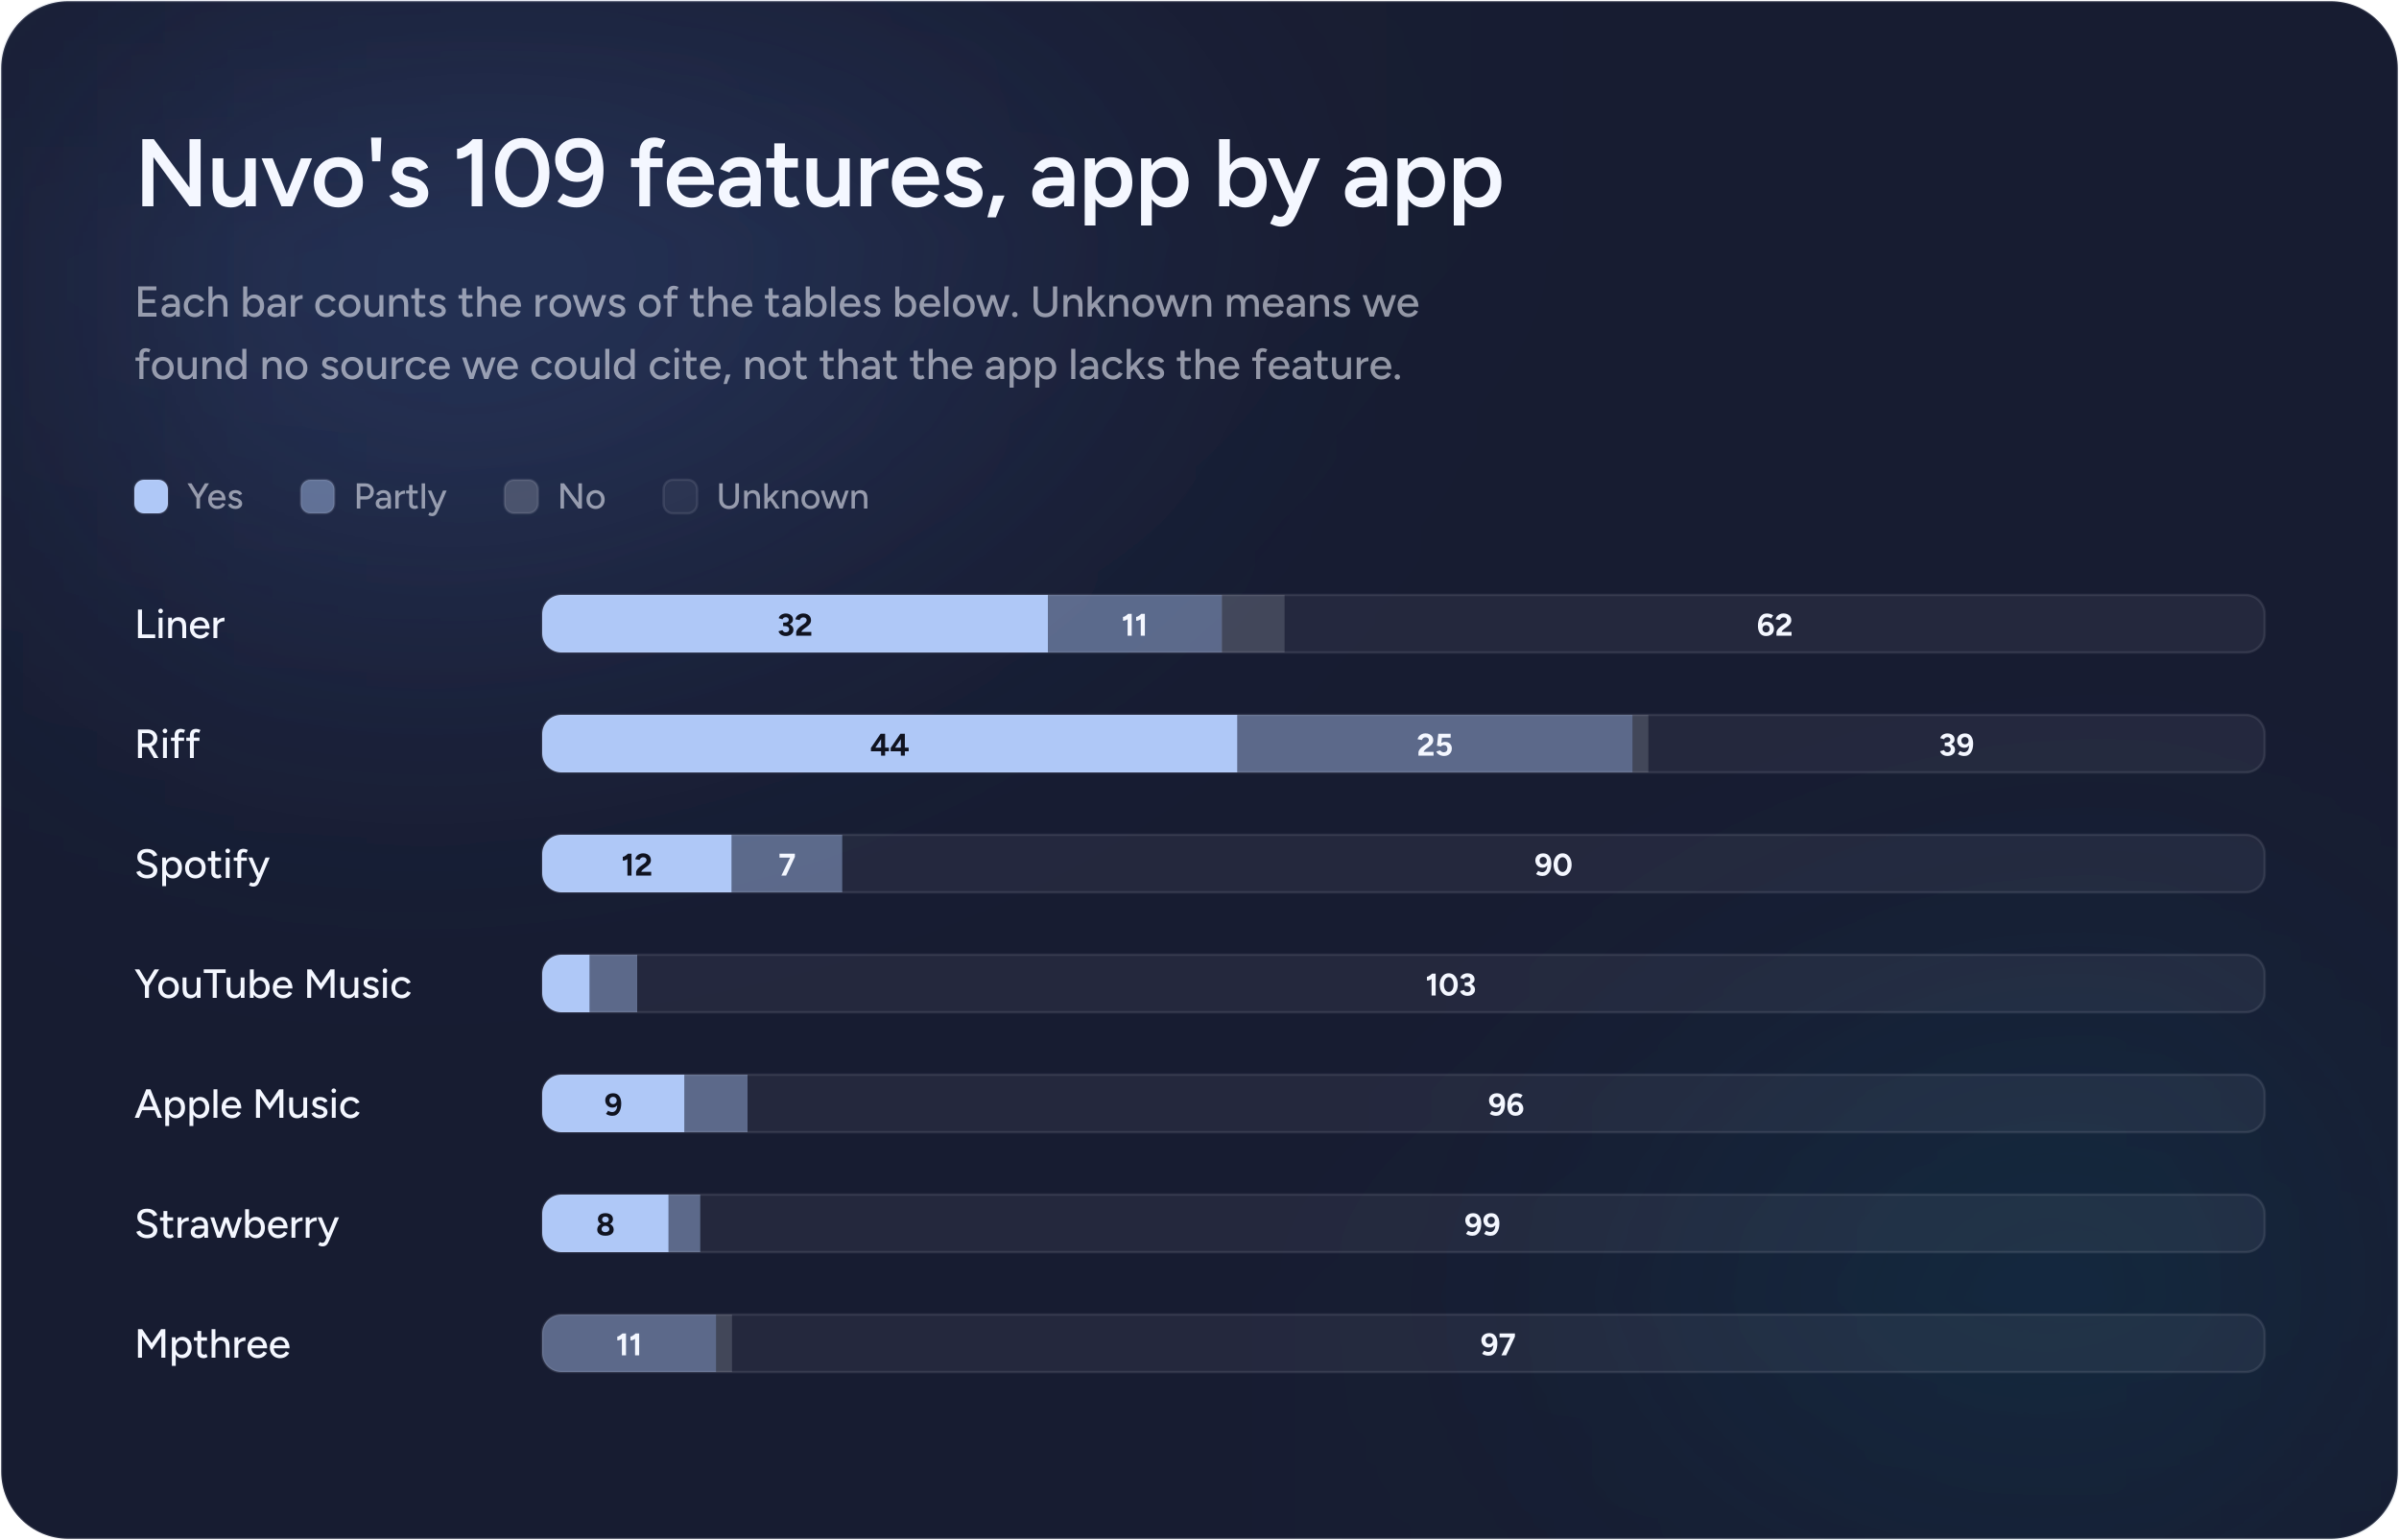
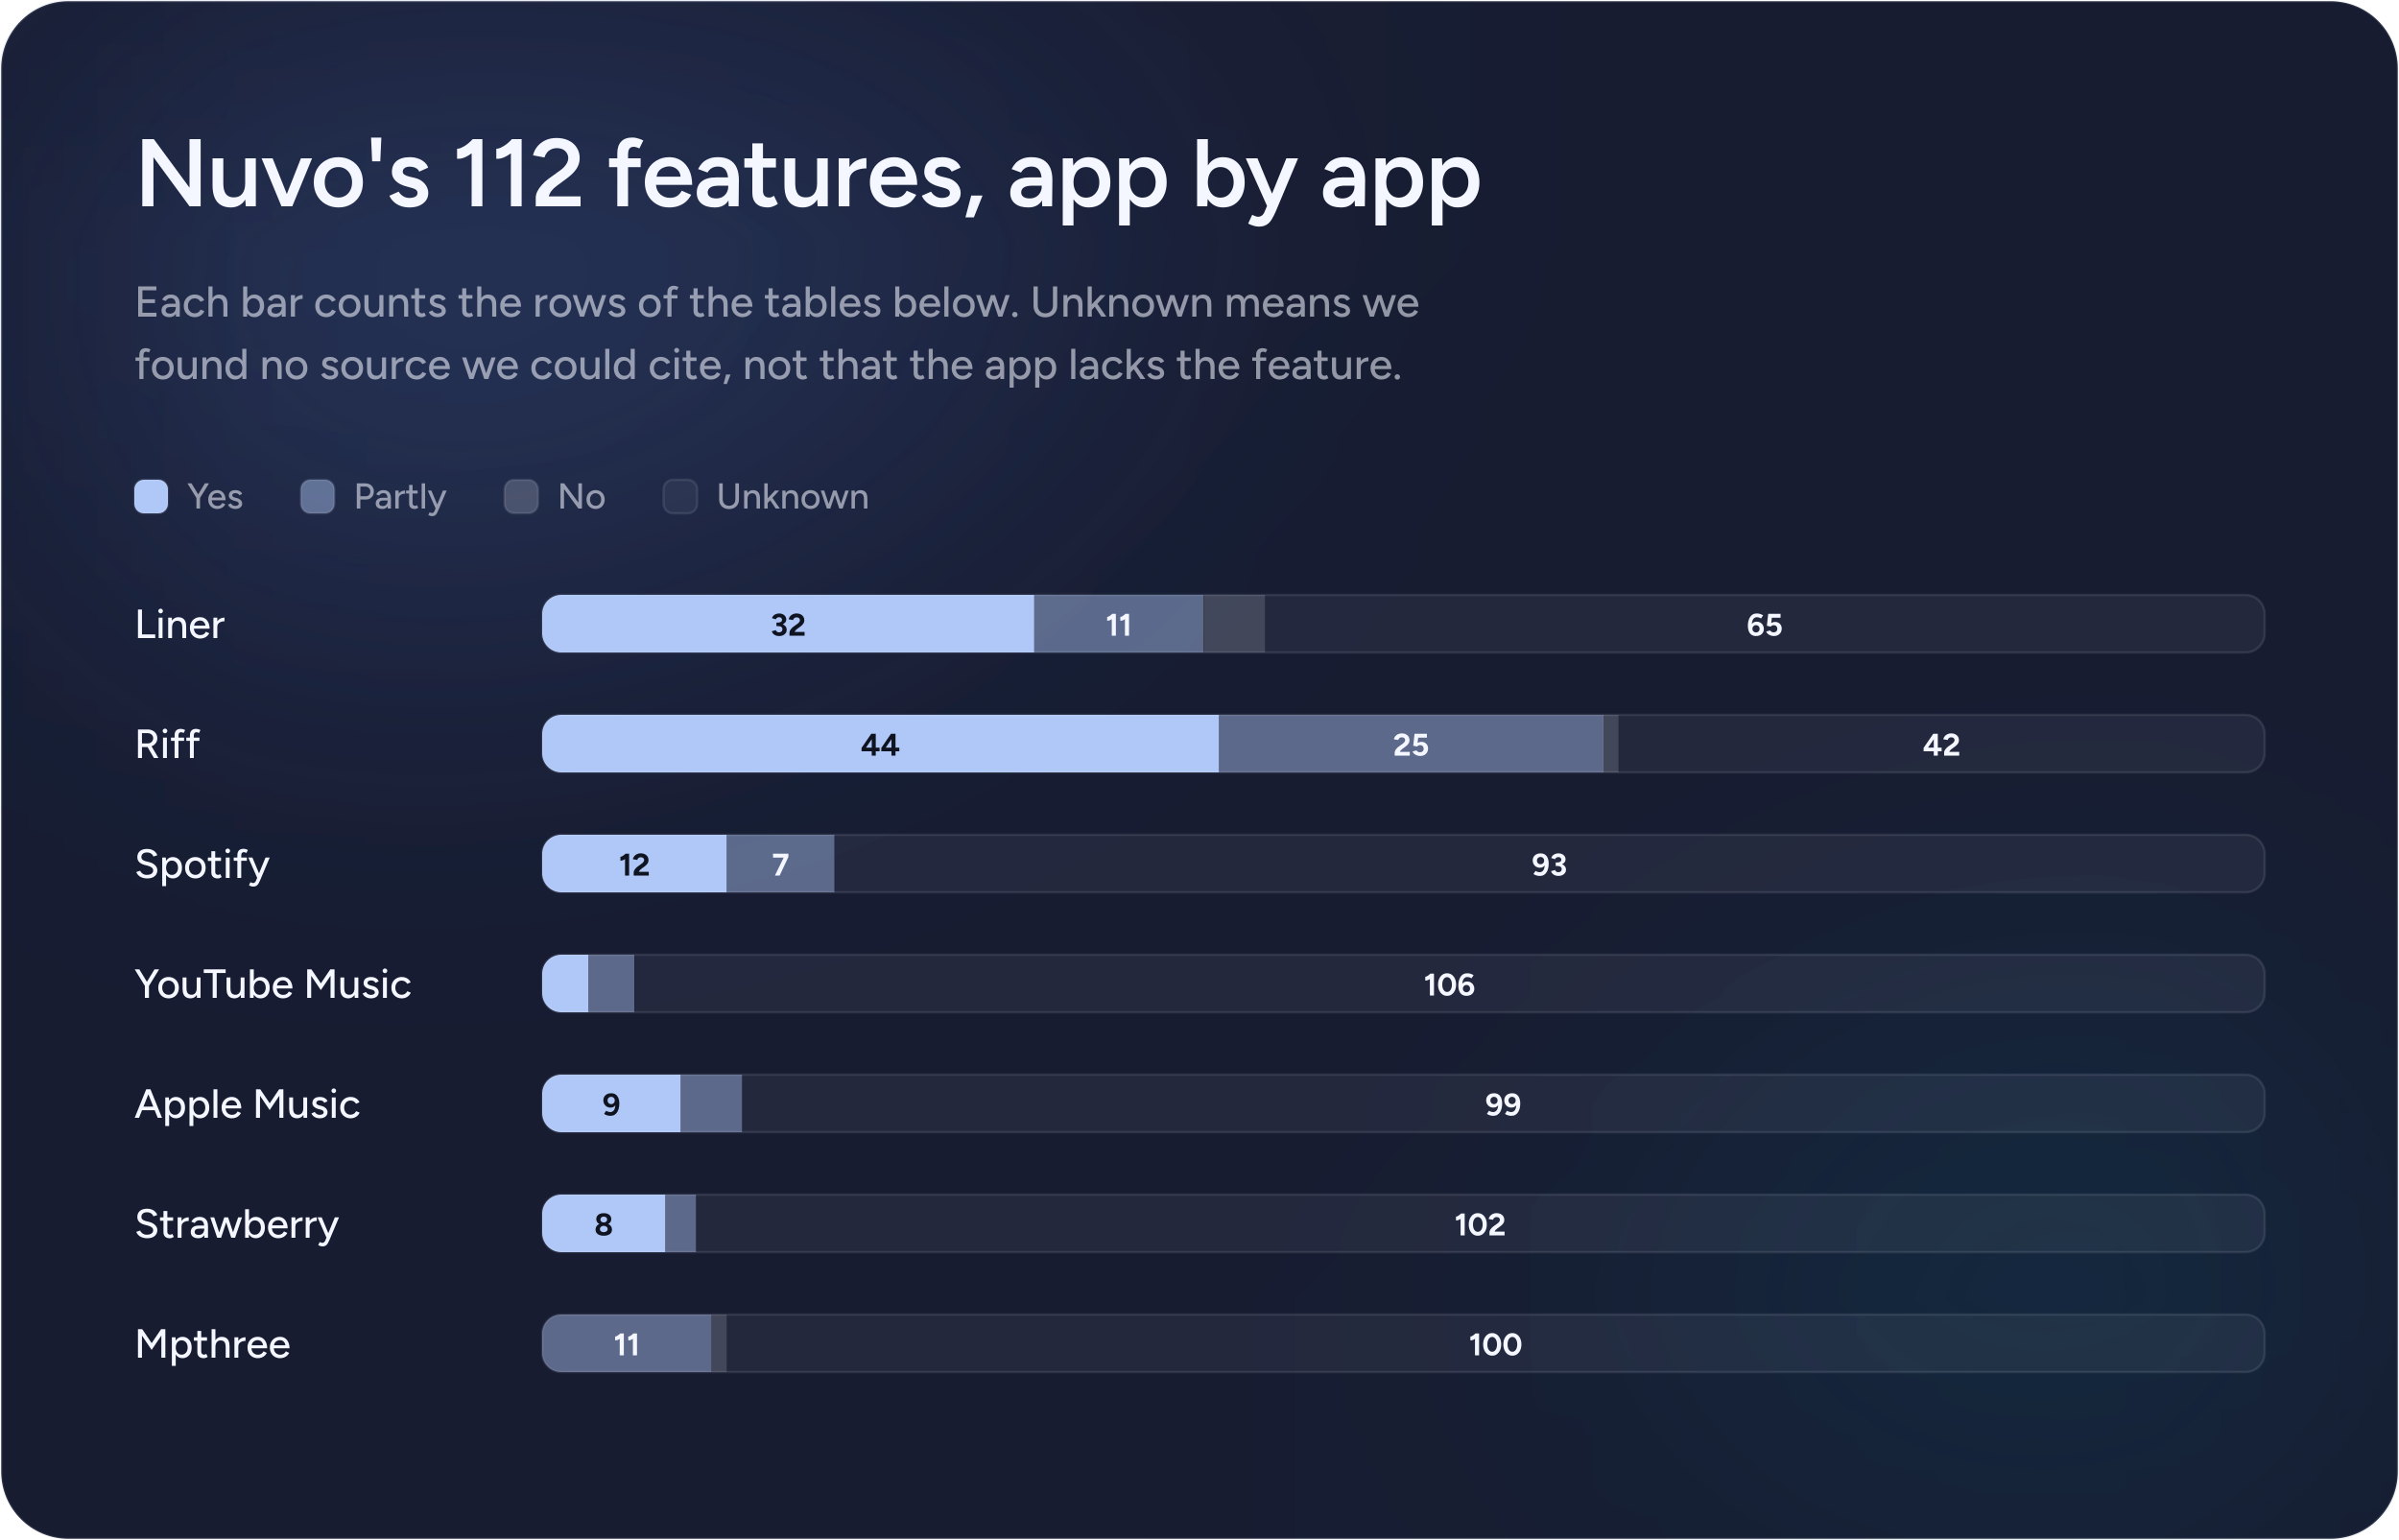
- <svg xmlns="http://www.w3.org/2000/svg" width="1000" height="642" viewBox="0 0 1000 642" role="img" aria-label="How many of Nuvo's 109 features each app has">
+ <svg xmlns="http://www.w3.org/2000/svg" width="1000" height="642" viewBox="0 0 1000 642" role="img" aria-label="How many of Nuvo's 112 features each app has">
  <defs>
    <path id="g500-2c" d="M37 115 95 -103H198L114 115Z" />
    <path id="g500-2e" d="M109 14Q84 14 66 -4Q47 -22 47 -48Q47 -74 66 -92Q84 -110 109 -110Q135 -110 154 -92Q172 -74 172 -48Q172 -22 154 -4Q135 14 109 14Z" />
    <path id="g500-41" d="M9 0 291 -700H396L678 0H573L498 -187H189L114 0ZM223 -275H464L344 -576Z" />
    <path id="g500-45" d="M89 0V-700H510V-610H187V-402H478V-314H187V-90H512V0Z" />
    <path id="g500-4c" d="M89 0V-700H187V-90H512V0Z" />
    <path id="g500-4d" d="M89 0V-700H193L425 -357L656 -700H760V0H662V-542L424 -191L187 -541V0Z" />
    <path id="g500-4e" d="M89 0V-700H190L586 -164V-700H685V0H586L187 -541V0Z" />
    <path id="g500-50" d="M89 0V-700H325Q395 -700 448 -672Q502 -643 532 -592Q563 -542 563 -475Q563 -410 535 -359Q507 -308 458 -279Q408 -250 344 -250H187V0ZM187 -341H343Q396 -341 430 -378Q464 -416 464 -475Q464 -536 424 -573Q385 -610 324 -610H187Z" />
    <path id="g500-52" d="M89 0V-700H325Q395 -700 448 -672Q502 -645 532 -596Q563 -548 563 -484Q563 -415 524 -363Q485 -311 422 -287L591 0H480L324 -268Q318 -268 311 -268Q304 -268 297 -268H187V0ZM187 -358H334Q370 -358 398 -374Q427 -391 444 -420Q462 -448 462 -484Q462 -540 423 -575Q384 -610 322 -610H187Z" />
    <path id="g500-53" d="M315 12Q259 12 214 -1Q168 -14 134 -36Q101 -59 79 -87Q57 -115 48 -146L143 -177Q158 -136 200 -106Q242 -76 303 -75Q377 -75 420 -104Q462 -134 462 -183Q462 -228 425 -256Q388 -285 327 -300L246 -321Q198 -334 158 -358Q119 -382 96 -419Q73 -456 73 -508Q73 -604 136 -658Q198 -712 316 -712Q384 -712 434 -690Q484 -669 516 -634Q549 -599 563 -557L468 -525Q451 -570 410 -598Q369 -625 309 -625Q246 -625 210 -595Q173 -565 173 -513Q173 -469 202 -446Q230 -422 278 -410L359 -390Q457 -366 510 -310Q564 -255 564 -189Q564 -132 536 -86Q507 -41 452 -14Q396 12 315 12Z" />
    <path id="g500-54" d="M231 0V-610H12V-700H549V-610H330V0Z" />
    <path id="g500-55" d="M351 15Q270 15 208 -18Q147 -52 113 -112Q79 -173 79 -252V-700H177V-252Q177 -200 200 -160Q222 -120 262 -98Q301 -76 353 -76Q405 -76 445 -98Q485 -120 507 -160Q529 -200 529 -252V-700H628V-252Q628 -173 594 -112Q559 -52 496 -18Q434 15 351 15Z" />
    <path id="g500-59" d="M259 0V-293L9 -700H122L308 -394L494 -700H608L358 -294V0Z" />
    <path id="g500-61" d="M226 12Q137 12 88 -28Q38 -69 38 -141Q38 -218 90 -258Q141 -299 233 -299H367Q361 -363 334 -396Q306 -428 251 -428Q212 -428 184 -412Q155 -396 136 -362L52 -394Q70 -428 97 -454Q124 -481 162 -496Q200 -512 251 -512Q322 -512 369 -484Q416 -456 440 -403Q463 -350 462 -272L461 0H373L370 -64Q348 -28 312 -8Q276 12 226 12ZM234 -69Q275 -69 305 -86Q335 -104 352 -136Q369 -167 369 -208V-224H259Q190 -224 162 -202Q134 -181 134 -143Q134 -108 160 -88Q187 -69 234 -69Z" />
    <path id="g500-62" d="M325 12Q271 12 229 -12Q187 -37 160 -81L156 0H66V-700H161V-420Q188 -464 230 -488Q271 -512 325 -512Q392 -512 443 -479Q494 -446 522 -388Q551 -329 551 -250Q551 -172 522 -113Q494 -54 443 -21Q392 12 325 12ZM302 -74Q347 -74 381 -96Q415 -119 434 -158Q454 -198 454 -250Q454 -302 435 -342Q416 -381 382 -404Q348 -426 303 -426Q262 -426 230 -404Q197 -381 179 -341Q161 -301 161 -250Q161 -198 179 -158Q197 -119 229 -96Q261 -74 302 -74Z" />
    <path id="g500-63" d="M294 12Q219 12 161 -22Q103 -55 70 -114Q38 -173 38 -250Q38 -327 70 -386Q103 -445 160 -478Q218 -512 292 -512Q365 -512 424 -478Q482 -444 511 -381L425 -345Q406 -382 370 -403Q335 -424 289 -424Q244 -424 209 -402Q174 -380 154 -340Q134 -301 134 -250Q134 -199 154 -160Q174 -121 210 -98Q246 -76 291 -76Q337 -76 373 -100Q409 -123 427 -163L514 -128Q485 -62 426 -25Q368 12 294 12Z" />
    <path id="g500-64" d="M264 12Q196 12 146 -21Q95 -54 66 -113Q38 -172 38 -250Q38 -329 66 -388Q95 -446 146 -479Q196 -512 264 -512Q317 -512 359 -488Q401 -464 428 -420V-700H522V0H432L429 -81Q402 -37 360 -12Q318 12 264 12ZM286 -74Q327 -74 358 -96Q390 -118 408 -156Q427 -195 428 -245V-255Q427 -305 408 -344Q390 -382 358 -404Q327 -426 285 -426Q241 -426 207 -404Q173 -381 154 -342Q135 -302 135 -250Q135 -198 154 -158Q174 -119 208 -96Q242 -74 286 -74Z" />
    <path id="g500-65" d="M287 12Q214 12 158 -22Q102 -55 70 -114Q38 -173 38 -250Q38 -327 70 -386Q102 -445 158 -478Q215 -512 288 -512Q357 -512 409 -478Q461 -443 490 -380Q520 -316 520 -230H135Q140 -156 184 -114Q229 -73 294 -73Q344 -73 378 -96Q411 -120 430 -156L512 -118Q492 -79 460 -50Q428 -20 384 -4Q341 12 287 12ZM141 -305H418Q415 -345 396 -372Q378 -400 350 -415Q321 -430 286 -430Q252 -430 220 -416Q188 -401 166 -373Q145 -345 141 -305Z" />
    <path id="g500-66" d="M116 0V-421H27V-500H116V-555Q116 -634 154 -674Q192 -715 269 -715Q292 -715 319 -708Q346 -700 374 -687L339 -614Q318 -624 302 -628Q287 -633 276 -633Q243 -633 227 -612Q211 -590 211 -545V-500H349V-421H211V0Z" />
    <path id="g500-68" d="M67 0V-700H161V-429Q186 -469 225 -490Q264 -512 315 -512Q374 -512 417 -488Q460 -464 484 -414Q508 -363 507 -281V0H413V-256Q413 -324 397 -360Q381 -395 354 -409Q326 -423 291 -424Q229 -424 195 -381Q161 -338 161 -260V0Z" />
    <path id="g500-69" d="M72 0V-500H167V0ZM120 -606Q97 -606 80 -624Q63 -641 63 -664Q63 -688 80 -704Q97 -721 120 -721Q144 -721 160 -704Q177 -688 177 -664Q177 -641 160 -624Q144 -606 120 -606Z" />
    <path id="g500-6b" d="M66 0V-700H161V-285L362 -500H478L292 -297L497 0H383L230 -229L161 -155V0Z" />
    <path id="g500-6c" d="M66 0V-700H161V0Z" />
    <path id="g500-6d" d="M66 0V-500H155L159 -431Q183 -471 219 -492Q255 -512 302 -512Q362 -512 404 -484Q446 -457 465 -401Q487 -455 527 -484Q567 -512 622 -512Q707 -512 755 -456Q803 -401 802 -286V0H708V-256Q708 -324 694 -360Q679 -395 655 -409Q631 -423 599 -424Q543 -424 512 -381Q482 -338 482 -260V0H387V-256Q387 -324 373 -360Q359 -395 334 -409Q310 -423 278 -424Q222 -424 192 -381Q161 -338 161 -260V0Z" />
    <path id="g500-6e" d="M66 0V-500H155L159 -427Q184 -468 224 -490Q263 -512 314 -512Q373 -512 416 -488Q460 -464 484 -414Q507 -363 507 -281V0H412V-256Q412 -324 396 -360Q381 -395 354 -409Q326 -423 290 -424Q229 -424 195 -381Q161 -338 161 -260V0Z" />
    <path id="g500-6f" d="M292 12Q217 12 160 -22Q103 -55 70 -114Q38 -173 38 -250Q38 -327 70 -386Q102 -445 159 -478Q216 -512 290 -512Q364 -512 421 -478Q478 -445 510 -386Q542 -327 542 -250Q542 -173 510 -114Q478 -55 422 -22Q365 12 292 12ZM292 -75Q337 -75 372 -98Q407 -120 426 -159Q446 -198 446 -250Q446 -302 426 -341Q407 -380 371 -402Q335 -425 290 -425Q244 -425 209 -402Q174 -380 154 -341Q134 -302 134 -250Q134 -198 154 -159Q174 -120 210 -98Q246 -75 292 -75Z" />
    <path id="g500-70" d="M71 200V-500H160L165 -419Q192 -463 234 -488Q276 -512 330 -512Q397 -512 448 -479Q499 -446 528 -388Q556 -329 556 -250Q556 -172 528 -113Q499 -54 448 -21Q397 12 330 12Q276 12 234 -12Q193 -37 166 -80V200ZM307 -74Q352 -74 386 -96Q420 -119 440 -158Q459 -198 459 -250Q459 -302 440 -342Q421 -381 387 -404Q353 -426 308 -426Q267 -426 234 -404Q202 -381 184 -341Q166 -301 166 -250Q166 -198 184 -158Q202 -119 234 -96Q266 -74 307 -74Z" />
    <path id="g500-72" d="M66 0V-500H161V-410Q191 -457 238 -480Q286 -502 338 -502V-412Q293 -412 252 -398Q212 -385 186 -354Q161 -324 161 -272V0Z" />
    <path id="g500-73" d="M245 12Q192 12 150 -4Q109 -20 80 -47Q52 -74 38 -108L120 -144Q136 -113 168 -93Q200 -73 239 -73Q282 -73 310 -89Q338 -105 338 -134Q338 -162 317 -178Q296 -194 256 -204L209 -216Q139 -235 100 -273Q62 -311 62 -359Q62 -432 109 -472Q156 -512 248 -512Q293 -512 330 -499Q368 -486 394 -462Q421 -438 432 -405L352 -369Q340 -399 311 -414Q282 -428 243 -428Q203 -428 180 -410Q157 -393 157 -362Q157 -345 176 -330Q196 -314 234 -304L288 -291Q337 -279 369 -254Q401 -230 417 -200Q433 -169 433 -136Q433 -91 408 -58Q384 -24 342 -6Q299 12 245 12Z" />
    <path id="g500-74" d="M259 12Q184 12 143 -26Q102 -65 102 -137V-418H17V-500H102V-656H197V-500H339V-418H197V-151Q197 -114 216 -94Q234 -75 269 -75Q279 -75 291 -79Q303 -83 320 -95L356 -21Q330 -4 306 4Q283 12 259 12Z" />
    <path id="g500-75" d="M246 12Q188 12 145 -12Q102 -36 78 -87Q54 -138 54 -219V-500H149V-244Q149 -177 164 -141Q180 -105 208 -91Q236 -77 271 -76Q332 -76 366 -119Q400 -162 400 -240V-500H494V0H406L402 -73Q377 -32 338 -10Q298 12 246 12Z" />
    <path id="g500-77" d="M180 0 10 -500H106L229 -130L353 -500H447L569 -134L693 -500H788L618 0H524L400 -376L275 0Z" />
    <path id="g500-79" d="M127 212Q105 212 78 204Q52 196 24 183L59 105Q81 115 98 120Q114 125 124 125Q149 125 166 111Q184 97 195 72L226 -3L8 -500H109L271 -112L431 -500H533L296 62Q277 108 256 142Q235 176 204 194Q174 212 127 212Z" />
    <path id="g600-27" d="M71 -469 60 -716H167L156 -469Z" />
    <path id="g600-2c" d="M33 115 93 -112H211L121 115Z" />
-     <path id="g600-30" d="M322 12Q240 12 176 -34Q112 -81 76 -162Q39 -244 39 -350Q39 -456 76 -538Q112 -619 176 -666Q239 -712 322 -712Q405 -712 469 -666Q533 -619 570 -538Q606 -456 606 -350Q606 -244 570 -162Q533 -81 470 -34Q406 12 322 12ZM323 -93Q372 -93 410 -126Q449 -159 470 -217Q492 -275 492 -350Q492 -425 470 -484Q449 -542 410 -575Q372 -608 322 -608Q272 -608 234 -575Q196 -542 174 -484Q153 -426 153 -350Q153 -275 174 -217Q196 -159 234 -126Q273 -93 323 -93Z" />
    <path id="g600-31" d="M204 0V-552Q168 -525 130 -509Q91 -493 52 -495V-600Q75 -599 104 -614Q134 -628 164 -652Q193 -676 215 -700H316V0Z" />
-     <path id="g600-39" d="M276 -712Q348 -712 397 -686Q446 -659 476 -613Q507 -567 520 -507Q534 -447 534 -378Q534 -294 516 -222Q499 -151 464 -98Q430 -46 378 -17Q325 12 254 12Q200 12 148 -4Q96 -20 54 -50L114 -134Q145 -112 182 -101Q218 -90 249 -90Q336 -90 384 -165Q432 -240 428 -398L452 -380Q428 -323 378 -288Q328 -254 259 -254Q192 -254 140 -284Q89 -315 60 -368Q30 -420 30 -486Q30 -552 60 -603Q91 -654 146 -683Q202 -712 276 -712ZM275 -612Q238 -612 208 -596Q179 -579 162 -550Q146 -520 146 -482Q146 -444 162 -414Q179 -384 208 -367Q238 -350 275 -350Q314 -350 344 -367Q373 -384 390 -414Q406 -444 406 -482Q406 -520 390 -550Q373 -579 344 -596Q314 -612 275 -612Z" />
+     <path id="g600-32" d="M54 0V-89Q54 -120 70 -154Q86 -187 116 -221Q145 -255 185 -285L307 -373Q330 -389 350 -410Q369 -431 381 -454Q393 -478 393 -501Q393 -530 378 -554Q364 -578 338 -592Q311 -606 273 -606Q239 -606 212 -592Q186 -579 169 -557Q152 -535 145 -509L26 -531Q36 -579 68 -620Q101 -662 152 -687Q204 -712 270 -712Q344 -712 398 -685Q453 -658 482 -610Q512 -563 512 -502Q512 -440 478 -390Q445 -341 385 -296L273 -213Q240 -189 219 -162Q198 -134 190 -103H521V0Z" />
    <path id="g600-4e" d="M83 0V-700H203L575 -194V-700H691V0H575L199 -512V0Z" />
    <path id="g600-61" d="M223 12Q133 12 84 -28Q34 -68 34 -141Q34 -219 86 -260Q139 -301 233 -301H360Q354 -356 329 -385Q304 -414 255 -414Q219 -414 192 -399Q165 -384 146 -352L48 -388Q64 -421 90 -450Q117 -478 158 -495Q198 -512 255 -512Q328 -512 377 -484Q426 -455 450 -402Q473 -349 473 -274L470 0H367L364 -61Q344 -26 308 -7Q273 12 223 12ZM237 -82Q274 -82 302 -98Q331 -115 346 -143Q362 -171 362 -205V-215H269Q202 -215 175 -196Q148 -178 148 -144Q148 -115 172 -98Q195 -82 237 -82Z" />
    <path id="g600-62" d="M332 12Q279 12 239 -11Q199 -34 172 -76L168 0H62V-700H174V-426Q200 -467 240 -490Q280 -512 332 -512Q400 -512 450 -480Q501 -447 530 -388Q558 -330 558 -250Q558 -171 530 -112Q501 -53 450 -20Q400 12 332 12ZM304 -90Q344 -90 375 -110Q406 -131 424 -167Q443 -203 443 -250Q443 -297 426 -333Q408 -369 377 -389Q346 -409 305 -409Q267 -409 237 -389Q207 -369 190 -333Q174 -297 174 -250Q174 -203 190 -167Q207 -131 236 -110Q266 -90 304 -90Z" />
    <path id="g600-65" d="M285 12Q212 12 156 -22Q99 -55 66 -114Q34 -173 34 -250Q34 -327 67 -386Q100 -445 158 -478Q215 -512 289 -512Q356 -512 410 -478Q464 -443 496 -378Q527 -313 527 -223H150Q155 -160 196 -124Q238 -88 295 -88Q341 -88 371 -108Q401 -129 418 -162L517 -120Q496 -80 464 -50Q431 -20 386 -4Q342 12 285 12ZM157 -309H406Q403 -345 385 -368Q367 -392 341 -404Q315 -416 286 -416Q258 -416 230 -404Q201 -393 181 -369Q161 -345 157 -309Z" />
    <path id="g600-66" d="M112 0V-408H26V-500H112V-553Q112 -632 152 -674Q191 -717 271 -717Q297 -717 326 -708Q356 -700 383 -686L342 -603Q323 -612 308 -616Q294 -620 283 -620Q253 -620 238 -600Q224 -581 224 -537V-500H355V-408H224V0Z" />
    <path id="g600-6f" d="M292 12Q217 12 158 -22Q100 -55 67 -114Q34 -173 34 -250Q34 -327 66 -386Q99 -445 157 -478Q215 -512 290 -512Q365 -512 423 -478Q481 -445 514 -386Q546 -327 546 -250Q546 -173 514 -114Q482 -55 424 -22Q366 12 292 12ZM292 -91Q333 -91 365 -112Q397 -132 415 -168Q433 -203 433 -250Q433 -297 414 -332Q396 -368 364 -388Q332 -409 290 -409Q248 -409 216 -389Q184 -369 166 -333Q148 -297 148 -250Q148 -203 166 -168Q185 -132 218 -112Q250 -91 292 -91Z" />
    <path id="g600-70" d="M67 200V-500H172L177 -424Q203 -466 244 -489Q284 -512 337 -512Q405 -512 456 -480Q506 -447 534 -388Q563 -330 563 -250Q563 -171 534 -112Q506 -53 456 -20Q405 12 337 12Q285 12 245 -11Q205 -34 179 -74V200ZM309 -90Q349 -90 380 -110Q411 -131 430 -167Q448 -203 448 -250Q448 -297 430 -333Q413 -369 382 -389Q351 -409 310 -409Q272 -409 242 -389Q212 -369 196 -333Q179 -297 179 -250Q179 -203 196 -167Q212 -131 242 -110Q271 -90 309 -90Z" />
    <path id="g600-72" d="M62 0V-500H174V-409Q204 -456 252 -479Q300 -502 351 -502V-395Q305 -395 264 -382Q224 -370 199 -342Q174 -314 174 -268V0Z" />
    <path id="g600-73" d="M244 12Q194 12 152 -3Q110 -18 80 -46Q50 -73 34 -110L131 -153Q146 -125 176 -106Q205 -87 241 -87Q280 -87 304 -100Q327 -114 327 -138Q327 -161 309 -174Q291 -186 258 -194L211 -207Q140 -225 100 -264Q60 -304 60 -355Q60 -430 108 -471Q157 -512 248 -512Q294 -512 332 -498Q371 -485 399 -460Q427 -436 438 -403L345 -361Q335 -386 307 -400Q279 -413 245 -413Q211 -413 192 -398Q173 -384 173 -358Q173 -343 190 -330Q207 -318 239 -310L298 -296Q347 -284 378 -258Q409 -233 424 -202Q439 -170 439 -138Q439 -93 414 -59Q388 -25 344 -6Q300 12 244 12Z" />
    <path id="g600-74" d="M261 12Q182 12 140 -28Q99 -67 99 -141V-404H16V-500H99V-656H210V-500H345V-404H210V-162Q210 -127 226 -109Q243 -91 275 -91Q285 -91 297 -95Q309 -99 324 -110L365 -25Q339 -7 313 2Q287 12 261 12Z" />
    <path id="g600-75" d="M241 12Q182 12 140 -12Q97 -36 74 -87Q51 -138 51 -218V-500H163V-244Q163 -185 177 -152Q191 -119 216 -106Q240 -93 272 -93Q329 -92 360 -130Q391 -168 391 -239V-500H502V0H397L392 -71Q368 -31 330 -10Q291 12 241 12Z" />
    <path id="g600-76" d="M215 0 8 -500H123L271 -128L418 -500H534L328 0Z" />
    <path id="g600-79" d="M141 212Q117 212 88 203Q58 194 31 180L73 89Q92 98 108 104Q124 109 134 109Q158 109 174 96Q191 84 201 60L228 -4L6 -500H128L280 -132L429 -500H551L319 53Q298 101 276 137Q255 173 223 192Q191 212 141 212Z" />
    <path id="g700-30" d="M324 12Q239 12 174 -34Q109 -81 72 -162Q35 -244 35 -350Q35 -456 72 -538Q109 -619 174 -666Q238 -712 323 -712Q408 -712 474 -666Q539 -619 576 -538Q613 -456 613 -350Q613 -244 576 -162Q539 -81 474 -34Q409 12 324 12ZM324 -112Q369 -112 404 -142Q440 -173 460 -226Q480 -280 480 -350Q480 -420 460 -474Q440 -528 404 -558Q369 -589 323 -589Q278 -589 243 -558Q208 -528 188 -474Q169 -420 169 -350Q169 -280 188 -226Q208 -173 244 -142Q279 -112 324 -112Z" />
    <path id="g700-31" d="M195 0V-528Q160 -504 123 -490Q86 -477 47 -479V-603Q72 -601 101 -616Q130 -630 158 -654Q187 -677 210 -700H326V0Z" />
    <path id="g700-32" d="M51 0V-101Q51 -130 69 -165Q87 -200 119 -235Q151 -270 194 -300L300 -376Q322 -391 342 -410Q361 -429 374 -452Q386 -474 386 -495Q386 -521 374 -542Q361 -563 337 -575Q313 -587 278 -587Q248 -587 224 -575Q201 -563 186 -543Q171 -523 165 -500L24 -524Q34 -574 67 -617Q100 -660 154 -686Q207 -713 275 -713Q353 -713 409 -685Q465 -657 496 -608Q526 -560 526 -496Q526 -431 490 -380Q455 -330 393 -286L298 -217Q269 -197 248 -173Q227 -149 216 -120H535V0Z" />
    <path id="g700-33" d="M281 12Q219 12 169 -6Q119 -25 86 -60Q52 -94 39 -141L165 -178Q172 -166 184 -148Q196 -131 217 -119Q238 -107 272 -107Q322 -107 352 -134Q381 -162 381 -206Q381 -236 366 -259Q351 -282 318 -294Q284 -307 230 -307H188V-419H230Q300 -419 334 -443Q368 -467 368 -509Q368 -533 356 -552Q344 -571 322 -582Q300 -593 271 -593Q252 -593 232 -586Q212 -580 196 -566Q179 -551 169 -524L45 -561Q59 -610 94 -644Q128 -677 176 -694Q224 -712 275 -712Q340 -712 392 -688Q444 -663 474 -620Q504 -577 504 -521Q504 -466 474 -428Q443 -389 392 -366Q450 -339 484 -294Q518 -250 518 -190Q518 -127 485 -82Q452 -36 398 -12Q344 12 281 12Z" />
    <path id="g700-34" d="M352 0V-138H26V-247L336 -700H481V-255H603V-138H481V0ZM167 -255H352V-526Z" />
    <path id="g700-35" d="M293 12Q245 12 194 -4Q144 -20 104 -52Q63 -84 44 -131L169 -168Q191 -136 222 -121Q252 -106 285 -106Q337 -106 370 -138Q402 -169 402 -222Q402 -271 370 -304Q339 -337 287 -337Q256 -337 230 -323Q204 -309 190 -290L67 -317L109 -700H505V-576H226L206 -408Q233 -423 266 -432Q299 -442 337 -441Q394 -441 441 -414Q488 -386 516 -338Q543 -291 543 -228Q543 -157 511 -103Q479 -49 423 -18Q367 12 293 12Z" />
    <path id="g700-36" d="M299 12Q228 12 178 -14Q129 -39 98 -84Q66 -129 52 -188Q37 -248 37 -317Q37 -397 54 -468Q71 -540 106 -595Q140 -650 194 -681Q248 -712 324 -712Q379 -712 432 -696Q484 -680 526 -650L458 -550Q427 -572 392 -582Q356 -592 326 -592Q249 -592 205 -524Q161 -456 163 -309L136 -328Q159 -383 207 -416Q255 -449 321 -449Q388 -449 440 -418Q491 -387 520 -334Q550 -280 550 -214Q550 -149 519 -98Q488 -46 432 -17Q375 12 299 12ZM299 -104Q332 -104 358 -119Q384 -134 399 -160Q414 -186 414 -220Q414 -254 399 -280Q384 -307 358 -322Q332 -338 299 -338Q266 -338 240 -322Q213 -307 198 -280Q183 -254 183 -220Q183 -186 198 -160Q213 -134 240 -119Q266 -104 299 -104Z" />
    <path id="g700-37" d="M93 0 374 -575H33V-700H526V-599L245 0Z" />
    <path id="g700-38" d="M305 12Q221 12 162 -12Q103 -37 72 -80Q42 -124 42 -182Q42 -245 74 -292Q105 -340 164 -366Q116 -389 90 -430Q65 -470 65 -522Q65 -578 94 -621Q122 -664 176 -688Q230 -712 305 -712Q381 -712 435 -688Q489 -664 518 -621Q547 -578 547 -522Q547 -470 521 -430Q495 -389 447 -366Q506 -340 538 -292Q570 -245 570 -182Q570 -124 539 -80Q508 -37 449 -12Q390 12 305 12ZM305 -102Q360 -102 395 -130Q430 -157 430 -200Q430 -247 395 -276Q360 -305 305 -305Q269 -305 242 -292Q214 -279 198 -255Q182 -231 182 -200Q182 -171 198 -149Q214 -127 242 -114Q269 -102 305 -102ZM305 -414Q353 -414 384 -440Q414 -466 414 -506Q414 -549 384 -576Q353 -602 305 -602Q258 -602 228 -576Q198 -549 198 -506Q198 -466 228 -440Q258 -414 305 -414Z" />
    <path id="g700-39" d="M281 -711Q352 -711 402 -686Q451 -660 482 -615Q514 -570 528 -510Q543 -451 543 -383Q543 -302 526 -230Q509 -159 474 -104Q440 -50 386 -18Q332 13 256 13Q201 13 148 -4Q96 -20 54 -49L121 -149Q153 -128 188 -118Q224 -107 253 -107Q331 -107 376 -176Q420 -244 416 -390L444 -372Q421 -317 373 -284Q325 -250 258 -250Q192 -250 140 -282Q88 -313 59 -366Q30 -419 30 -486Q30 -552 61 -602Q92 -653 148 -682Q205 -711 281 -711ZM281 -596Q248 -596 222 -581Q196 -566 181 -540Q166 -514 166 -480Q166 -446 181 -419Q196 -392 222 -377Q248 -362 281 -362Q314 -362 340 -377Q366 -392 382 -419Q397 -446 397 -480Q397 -514 382 -540Q366 -566 340 -581Q314 -596 281 -596Z" />
    <clipPath id="c1">
      <rect x="0.0" y="0.0" width="1000.0" height="642.0" rx="28.0" />
    </clipPath>
    <filter id="b2" filterUnits="userSpaceOnUse" x="-1000" y="-642" width="3000" height="1926">
      <feGaussianBlur stdDeviation="127" />
    </filter>
    <clipPath id="c3">
      <rect x="226.0" y="248.0" width="718.0" height="24.0" rx="8.0" />
    </clipPath>
    <clipPath id="c4">
      <rect x="226.0" y="298.0" width="718.0" height="24.0" rx="8.0" />
    </clipPath>
    <clipPath id="c5">
      <rect x="226.0" y="348.0" width="718.0" height="24.0" rx="8.0" />
    </clipPath>
    <clipPath id="c6">
      <rect x="226.0" y="398.0" width="718.0" height="24.0" rx="8.0" />
    </clipPath>
    <clipPath id="c7">
      <rect x="226.0" y="448.0" width="718.0" height="24.0" rx="8.0" />
    </clipPath>
    <clipPath id="c8">
      <rect x="226.0" y="498.0" width="718.0" height="24.0" rx="8.0" />
    </clipPath>
    <clipPath id="c9">
      <rect x="226.0" y="548.0" width="718.0" height="24.0" rx="8.0" />
    </clipPath>
  </defs>
  <rect x="0.5" y="0.5" width="999.0" height="641.0" rx="28.0" fill="#171c31" />
  <g clip-path="url(#c1)">
    <g filter="url(#b2)">
      <ellipse cx="160" cy="13" rx="300" ry="205" fill="#4a69b0" fill-opacity="0.42" />
      <ellipse cx="920" cy="629" rx="240" ry="167" fill="#00718d" fill-opacity="0.3" />
    </g>
  </g>
  <rect x="0.5" y="0.5" width="999.0" height="641.0" rx="28.0" fill="none" stroke="rgba(244, 247, 255, 0.1)" />
  <g transform="translate(56.0 86.0) scale(0.04)" fill="#f4f7ff">
    <use href="#g600-4e" x="0" />
    <use href="#g600-75" x="764" />
    <use href="#g600-76" x="1318" />
    <use href="#g600-6f" x="1836" />
    <use href="#g600-27" x="2407" />
    <use href="#g600-73" x="2624" />
    <use href="#g600-31" x="3311" />
-     <use href="#g600-30" x="3720" />
-     <use href="#g600-39" x="4355" />
-     <use href="#g600-66" x="5150" />
-     <use href="#g600-65" x="5515" />
-     <use href="#g600-61" x="6056" />
-     <use href="#g600-74" x="6570" />
-     <use href="#g600-75" x="6953" />
-     <use href="#g600-72" x="7507" />
-     <use href="#g600-65" x="7860" />
-     <use href="#g600-73" x="8401" />
-     <use href="#g600-2c" x="8857" />
-     <use href="#g600-61" x="9323" />
-     <use href="#g600-70" x="9837" />
-     <use href="#g600-70" x="10424" />
-     <use href="#g600-62" x="11242" />
-     <use href="#g600-79" x="11805" />
-     <use href="#g600-61" x="12582" />
-     <use href="#g600-70" x="13096" />
-     <use href="#g600-70" x="13683" />
+     <use href="#g600-31" x="3720" />
+     <use href="#g600-32" x="4129" />
+     <use href="#g600-66" x="4921" />
+     <use href="#g600-65" x="5286" />
+     <use href="#g600-61" x="5827" />
+     <use href="#g600-74" x="6341" />
+     <use href="#g600-75" x="6724" />
+     <use href="#g600-72" x="7278" />
+     <use href="#g600-65" x="7631" />
+     <use href="#g600-73" x="8172" />
+     <use href="#g600-2c" x="8628" />
+     <use href="#g600-61" x="9094" />
+     <use href="#g600-70" x="9608" />
+     <use href="#g600-70" x="10195" />
+     <use href="#g600-62" x="11013" />
+     <use href="#g600-79" x="11576" />
+     <use href="#g600-61" x="12353" />
+     <use href="#g600-70" x="12867" />
+     <use href="#g600-70" x="13454" />
  </g>
  <g transform="translate(56.0 132.0) scale(0.018)" fill="rgba(244, 247, 255, 0.56)">
    <use href="#g500-45" x="0" />
    <use href="#g500-61" x="591" />
    <use href="#g500-63" x="1107" />
    <use href="#g500-68" x="1649" />
    <use href="#g500-62" x="2454" />
    <use href="#g500-61" x="3043" />
    <use href="#g500-72" x="3559" />
    <use href="#g500-63" x="4152" />
    <use href="#g500-6f" x="4694" />
    <use href="#g500-75" x="5274" />
    <use href="#g500-6e" x="5835" />
    <use href="#g500-74" x="6396" />
    <use href="#g500-73" x="6780" />
    <use href="#g500-74" x="7490" />
    <use href="#g500-68" x="7874" />
    <use href="#g500-65" x="8435" />
    <use href="#g500-72" x="9227" />
    <use href="#g500-6f" x="9576" />
    <use href="#g500-77" x="10140" />
    <use href="#g500-73" x="10938" />
    <use href="#g500-6f" x="11648" />
    <use href="#g500-66" x="12228" />
    <use href="#g500-74" x="12848" />
    <use href="#g500-68" x="13232" />
    <use href="#g500-65" x="13793" />
    <use href="#g500-74" x="14585" />
    <use href="#g500-61" x="14965" />
    <use href="#g500-62" x="15481" />
    <use href="#g500-6c" x="16070" />
    <use href="#g500-65" x="16297" />
    <use href="#g500-73" x="16845" />
    <use href="#g500-62" x="17555" />
    <use href="#g500-65" x="18144" />
    <use href="#g500-6c" x="18692" />
    <use href="#g500-6f" x="18919" />
    <use href="#g500-77" x="19483" />
    <use href="#g500-2e" x="20281" />
    <use href="#g500-55" x="20744" />
    <use href="#g500-6e" x="21450" />
    <use href="#g500-6b" x="22011" />
    <use href="#g500-6e" x="22511" />
    <use href="#g500-6f" x="23072" />
    <use href="#g500-77" x="23636" />
    <use href="#g500-6e" x="24434" />
    <use href="#g500-6d" x="25239" />
    <use href="#g500-65" x="26096" />
    <use href="#g500-61" x="26644" />
    <use href="#g500-6e" x="27160" />
    <use href="#g500-73" x="27721" />
    <use href="#g500-77" x="28431" />
    <use href="#g500-65" x="29216" />
  </g>
  <g transform="translate(56.0 158.0) scale(0.018)" fill="rgba(244, 247, 255, 0.56)">
    <use href="#g500-66" x="0" />
    <use href="#g500-6f" x="370" />
    <use href="#g500-75" x="950" />
    <use href="#g500-6e" x="1511" />
    <use href="#g500-64" x="2072" />
    <use href="#g500-6e" x="2904" />
    <use href="#g500-6f" x="3465" />
    <use href="#g500-73" x="4289" />
    <use href="#g500-6f" x="4755" />
    <use href="#g500-75" x="5335" />
    <use href="#g500-72" x="5896" />
    <use href="#g500-63" x="6245" />
    <use href="#g500-65" x="6787" />
    <use href="#g500-77" x="7579" />
    <use href="#g500-65" x="8364" />
    <use href="#g500-63" x="9156" />
    <use href="#g500-6f" x="9698" />
    <use href="#g500-75" x="10278" />
    <use href="#g500-6c" x="10839" />
    <use href="#g500-64" x="11066" />
    <use href="#g500-63" x="11898" />
    <use href="#g500-69" x="12440" />
    <use href="#g500-74" x="12680" />
    <use href="#g500-65" x="13060" />
    <use href="#g500-2c" x="13608" />
    <use href="#g500-6e" x="14087" />
    <use href="#g500-6f" x="14648" />
    <use href="#g500-74" x="15228" />
    <use href="#g500-74" x="15856" />
    <use href="#g500-68" x="16240" />
    <use href="#g500-61" x="16801" />
    <use href="#g500-74" x="17317" />
    <use href="#g500-74" x="17945" />
    <use href="#g500-68" x="18329" />
    <use href="#g500-65" x="18890" />
    <use href="#g500-61" x="19682" />
    <use href="#g500-70" x="20198" />
    <use href="#g500-70" x="20792" />
    <use href="#g500-6c" x="21630" />
    <use href="#g500-61" x="21857" />
    <use href="#g500-63" x="22373" />
    <use href="#g500-6b" x="22915" />
    <use href="#g500-73" x="23415" />
    <use href="#g500-74" x="24125" />
    <use href="#g500-68" x="24509" />
    <use href="#g500-65" x="25070" />
    <use href="#g500-66" x="25862" />
    <use href="#g500-65" x="26232" />
    <use href="#g500-61" x="26780" />
    <use href="#g500-74" x="27296" />
    <use href="#g500-75" x="27680" />
    <use href="#g500-72" x="28241" />
    <use href="#g500-65" x="28590" />
    <use href="#g500-2e" x="29138" />
  </g>
  <rect x="56.0" y="200.0" width="14.0" height="14.0" rx="4.0" fill="#afc8f7" fill-opacity="1" stroke="rgba(244, 247, 255, 0.1)" />
  <g transform="translate(78.0 212.0) scale(0.015)" fill="rgba(244, 247, 255, 0.56)">
    <use href="#g500-59" x="0" />
    <use href="#g500-65" x="549" />
    <use href="#g500-73" x="1097" />
  </g>
  <rect x="125.4" y="200.0" width="14.0" height="14.0" rx="4.0" fill="#afc8f7" fill-opacity="0.45" stroke="rgba(244, 247, 255, 0.1)" />
  <g transform="translate(147.4 212.0) scale(0.015)" fill="rgba(244, 247, 255, 0.56)">
    <use href="#g500-50" x="0" />
    <use href="#g500-61" x="576" />
    <use href="#g500-72" x="1092" />
    <use href="#g500-74" x="1441" />
    <use href="#g500-6c" x="1825" />
    <use href="#g500-79" x="2052" />
  </g>
  <rect x="210.3" y="200.0" width="14.0" height="14.0" rx="4.0" fill="rgba(244, 247, 255, 0.56)" fill-opacity="0.35" stroke="rgba(244, 247, 255, 0.1)" />
  <g transform="translate(232.3 212.0) scale(0.015)" fill="rgba(244, 247, 255, 0.56)">
    <use href="#g500-4e" x="0" />
    <use href="#g500-6f" x="774" />
  </g>
  <rect x="276.6" y="200.0" width="14.0" height="14.0" rx="4.0" fill="rgba(244, 247, 255, 0.06)" fill-opacity="1" stroke="rgba(244, 247, 255, 0.1)" />
  <g transform="translate(298.6 212.0) scale(0.015)" fill="rgba(244, 247, 255, 0.56)">
    <use href="#g500-55" x="0" />
    <use href="#g500-6e" x="706" />
    <use href="#g500-6b" x="1267" />
    <use href="#g500-6e" x="1767" />
    <use href="#g500-6f" x="2328" />
    <use href="#g500-77" x="2892" />
    <use href="#g500-6e" x="3690" />
  </g>
  <g transform="translate(56.0 266.0) scale(0.017)" fill="#f4f7ff">
    <use href="#g500-4c" x="0" />
    <use href="#g500-69" x="524" />
    <use href="#g500-6e" x="764" />
    <use href="#g500-65" x="1325" />
    <use href="#g500-72" x="1873" />
  </g>
  <g clip-path="url(#c3)">
-     <rect x="226.0" y="248.0" width="210.8" height="24" fill="#afc8f7" fill-opacity="1" />
-     <g transform="translate(324.0 265.0) scale(0.013)" fill="#101320">
+     <rect x="226.0" y="248.0" width="205.1" height="24" fill="#afc8f7" fill-opacity="1" />
+     <g transform="translate(321.2 265.0) scale(0.013)" fill="#101320">
      <use href="#g700-33" x="0" />
      <use href="#g700-32" x="556" />
    </g>
-     <rect x="436.8" y="248.0" width="72.5" height="24" fill="#afc8f7" fill-opacity="0.45" />
-     <g transform="translate(467.5 265.0) scale(0.013)" fill="#f4f7ff">
+     <rect x="431.1" y="248.0" width="70.5" height="24" fill="#afc8f7" fill-opacity="0.45" />
+     <g transform="translate(460.9 265.0) scale(0.013)" fill="#f4f7ff">
      <use href="#g700-31" x="0" />
      <use href="#g700-31" x="422" />
    </g>
-     <rect x="509.2" y="248.0" width="26.3" height="24" fill="rgba(244, 247, 255, 0.56)" fill-opacity="0.35" />
-     <rect x="535.6" y="248.0" width="408.4" height="24" fill="rgba(244, 247, 255, 0.06)" fill-opacity="1" />
-     <g transform="translate(732.3 265.0) scale(0.013)" fill="#f4f7ff">
+     <rect x="501.7" y="248.0" width="25.6" height="24" fill="rgba(244, 247, 255, 0.56)" fill-opacity="0.35" />
+     <rect x="527.3" y="248.0" width="416.7" height="24" fill="rgba(244, 247, 255, 0.06)" fill-opacity="1" />
+     <g transform="translate(728.1 265.0) scale(0.013)" fill="#f4f7ff">
      <use href="#g700-36" x="0" />
-       <use href="#g700-32" x="580" />
+       <use href="#g700-35" x="580" />
    </g>
  </g>
  <rect x="226.0" y="248.0" width="718.0" height="24.0" rx="8.0" fill="none" stroke="rgba(244, 247, 255, 0.1)" />
  <g transform="translate(56.0 316.0) scale(0.017)" fill="#f4f7ff">
    <use href="#g500-52" x="0" />
    <use href="#g500-69" x="631" />
    <use href="#g500-66" x="871" />
    <use href="#g500-66" x="1247" />
  </g>
  <g clip-path="url(#c4)">
-     <rect x="226.0" y="298.0" width="289.8" height="24" fill="#afc8f7" fill-opacity="1" />
-     <g transform="translate(362.7 315.0) scale(0.013)" fill="#101320">
+     <rect x="226.0" y="298.0" width="282.1" height="24" fill="#afc8f7" fill-opacity="1" />
+     <g transform="translate(358.8 315.0) scale(0.013)" fill="#101320">
      <use href="#g700-34" x="0" />
      <use href="#g700-34" x="633" />
    </g>
-     <rect x="515.8" y="298.0" width="164.7" height="24" fill="#afc8f7" fill-opacity="0.45" />
-     <g transform="translate(590.6 315.0) scale(0.013)" fill="#f4f7ff">
+     <rect x="508.1" y="298.0" width="160.3" height="24" fill="#afc8f7" fill-opacity="0.45" />
+     <g transform="translate(580.7 315.0) scale(0.013)" fill="#f4f7ff">
      <use href="#g700-32" x="0" />
      <use href="#g700-35" x="579" />
    </g>
-     <rect x="680.5" y="298.0" width="6.6" height="24" fill="rgba(244, 247, 255, 0.56)" fill-opacity="0.35" />
-     <rect x="687.1" y="298.0" width="256.9" height="24" fill="rgba(244, 247, 255, 0.06)" fill-opacity="1" />
-     <g transform="translate(808.2 315.0) scale(0.013)" fill="#f4f7ff">
-       <use href="#g700-33" x="0" />
-       <use href="#g700-39" x="556" />
+     <rect x="668.3" y="298.0" width="6.4" height="24" fill="rgba(244, 247, 255, 0.56)" fill-opacity="0.35" />
+     <rect x="674.8" y="298.0" width="269.2" height="24" fill="rgba(244, 247, 255, 0.06)" fill-opacity="1" />
+     <g transform="translate(801.5 315.0) scale(0.013)" fill="#f4f7ff">
+       <use href="#g700-34" x="0" />
+       <use href="#g700-32" x="633" />
    </g>
  </g>
  <rect x="226.0" y="298.0" width="718.0" height="24.0" rx="8.0" fill="none" stroke="rgba(244, 247, 255, 0.1)" />
  <g transform="translate(56.0 366.0) scale(0.017)" fill="#f4f7ff">
    <use href="#g500-53" x="0" />
    <use href="#g500-70" x="612" />
    <use href="#g500-6f" x="1206" />
    <use href="#g500-74" x="1786" />
    <use href="#g500-69" x="2170" />
    <use href="#g500-66" x="2410" />
    <use href="#g500-79" x="2786" />
  </g>
  <g clip-path="url(#c5)">
-     <rect x="226.0" y="348.0" width="79.0" height="24" fill="#afc8f7" fill-opacity="1" />
-     <g transform="translate(259.0 365.0) scale(0.013)" fill="#101320">
+     <rect x="226.0" y="348.0" width="76.9" height="24" fill="#afc8f7" fill-opacity="1" />
+     <g transform="translate(258.0 365.0) scale(0.013)" fill="#101320">
      <use href="#g700-31" x="0" />
      <use href="#g700-32" x="422" />
    </g>
-     <rect x="305.0" y="348.0" width="46.1" height="24" fill="#afc8f7" fill-opacity="0.45" />
-     <g transform="translate(324.5 365.0) scale(0.013)" fill="#f4f7ff">
+     <rect x="302.9" y="348.0" width="44.9" height="24" fill="#afc8f7" fill-opacity="0.45" />
+     <g transform="translate(321.8 365.0) scale(0.013)" fill="#f4f7ff">
      <use href="#g700-37" x="0" />
    </g>
-     <rect x="351.2" y="348.0" width="592.8" height="24" fill="rgba(244, 247, 255, 0.06)" fill-opacity="1" />
-     <g transform="translate(639.6 365.0) scale(0.013)" fill="#f4f7ff">
+     <rect x="347.8" y="348.0" width="596.2" height="24" fill="rgba(244, 247, 255, 0.06)" fill-opacity="1" />
+     <g transform="translate(638.5 365.0) scale(0.013)" fill="#f4f7ff">
      <use href="#g700-39" x="0" />
-       <use href="#g700-30" x="580" />
+       <use href="#g700-33" x="580" />
    </g>
  </g>
  <rect x="226.0" y="348.0" width="718.0" height="24.0" rx="8.0" fill="none" stroke="rgba(244, 247, 255, 0.1)" />
  <g transform="translate(56.0 416.0) scale(0.017)" fill="#f4f7ff">
    <use href="#g500-59" x="0" />
    <use href="#g500-6f" x="549" />
    <use href="#g500-75" x="1129" />
    <use href="#g500-54" x="1690" />
    <use href="#g500-75" x="2207" />
    <use href="#g500-62" x="2768" />
    <use href="#g500-65" x="3357" />
    <use href="#g500-4d" x="4149" />
    <use href="#g500-75" x="4998" />
    <use href="#g500-73" x="5559" />
    <use href="#g500-69" x="6025" />
    <use href="#g500-63" x="6265" />
  </g>
  <g clip-path="url(#c6)">
-     <rect x="226.0" y="398.0" width="19.8" height="24" fill="#afc8f7" fill-opacity="1" />
-     <rect x="245.8" y="398.0" width="19.8" height="24" fill="#afc8f7" fill-opacity="0.45" />
-     <rect x="265.5" y="398.0" width="678.5" height="24" fill="rgba(244, 247, 255, 0.06)" fill-opacity="1" />
-     <g transform="translate(594.2 415.0) scale(0.013)" fill="#f4f7ff">
+     <rect x="226.0" y="398.0" width="19.2" height="24" fill="#afc8f7" fill-opacity="1" />
+     <rect x="245.2" y="398.0" width="19.2" height="24" fill="#afc8f7" fill-opacity="0.45" />
+     <rect x="264.5" y="398.0" width="679.5" height="24" fill="rgba(244, 247, 255, 0.06)" fill-opacity="1" />
+     <g transform="translate(593.5 415.0) scale(0.013)" fill="#f4f7ff">
      <use href="#g700-31" x="0" />
      <use href="#g700-30" x="422" />
-       <use href="#g700-33" x="1070" />
+       <use href="#g700-36" x="1070" />
    </g>
  </g>
  <rect x="226.0" y="398.0" width="718.0" height="24.0" rx="8.0" fill="none" stroke="rgba(244, 247, 255, 0.1)" />
  <g transform="translate(56.0 466.0) scale(0.017)" fill="#f4f7ff">
    <use href="#g500-41" x="0" />
    <use href="#g500-70" x="687" />
    <use href="#g500-70" x="1281" />
    <use href="#g500-6c" x="1875" />
    <use href="#g500-65" x="2102" />
    <use href="#g500-4d" x="2894" />
    <use href="#g500-75" x="3743" />
    <use href="#g500-73" x="4304" />
    <use href="#g500-69" x="4770" />
    <use href="#g500-63" x="5010" />
  </g>
  <g clip-path="url(#c7)">
-     <rect x="226.0" y="448.0" width="59.3" height="24" fill="#afc8f7" fill-opacity="1" />
-     <g transform="translate(251.9 465.0) scale(0.013)" fill="#101320">
+     <rect x="226.0" y="448.0" width="57.7" height="24" fill="#afc8f7" fill-opacity="1" />
+     <g transform="translate(251.1 465.0) scale(0.013)" fill="#101320">
      <use href="#g700-39" x="0" />
    </g>
-     <rect x="285.3" y="448.0" width="26.3" height="24" fill="#afc8f7" fill-opacity="0.45" />
-     <rect x="311.6" y="448.0" width="632.4" height="24" fill="rgba(244, 247, 255, 0.06)" fill-opacity="1" />
-     <g transform="translate(620.3 465.0) scale(0.013)" fill="#f4f7ff">
+     <rect x="283.7" y="448.0" width="25.6" height="24" fill="#afc8f7" fill-opacity="0.45" />
+     <rect x="309.3" y="448.0" width="634.7" height="24" fill="rgba(244, 247, 255, 0.06)" fill-opacity="1" />
+     <g transform="translate(619.1 465.0) scale(0.013)" fill="#f4f7ff">
      <use href="#g700-39" x="0" />
-       <use href="#g700-36" x="580" />
+       <use href="#g700-39" x="580" />
    </g>
  </g>
  <rect x="226.0" y="448.0" width="718.0" height="24.0" rx="8.0" fill="none" stroke="rgba(244, 247, 255, 0.1)" />
  <g transform="translate(56.0 516.0) scale(0.017)" fill="#f4f7ff">
    <use href="#g500-53" x="0" />
    <use href="#g500-74" x="612" />
    <use href="#g500-72" x="996" />
    <use href="#g500-61" x="1345" />
    <use href="#g500-77" x="1852" />
    <use href="#g500-62" x="2650" />
    <use href="#g500-65" x="3239" />
    <use href="#g500-72" x="3787" />
    <use href="#g500-72" x="4136" />
    <use href="#g500-79" x="4485" />
  </g>
  <g clip-path="url(#c8)">
-     <rect x="226.0" y="498.0" width="52.7" height="24" fill="#afc8f7" fill-opacity="1" />
-     <g transform="translate(248.4 515.0) scale(0.013)" fill="#101320">
+     <rect x="226.0" y="498.0" width="51.3" height="24" fill="#afc8f7" fill-opacity="1" />
+     <g transform="translate(247.7 515.0) scale(0.013)" fill="#101320">
      <use href="#g700-38" x="0" />
    </g>
-     <rect x="278.7" y="498.0" width="13.2" height="24" fill="#afc8f7" fill-opacity="0.45" />
-     <rect x="291.9" y="498.0" width="652.1" height="24" fill="rgba(244, 247, 255, 0.06)" fill-opacity="1" />
-     <g transform="translate(610.4 515.0) scale(0.013)" fill="#f4f7ff">
-       <use href="#g700-39" x="0" />
-       <use href="#g700-39" x="580" />
+     <rect x="277.3" y="498.0" width="12.8" height="24" fill="#afc8f7" fill-opacity="0.45" />
+     <rect x="290.1" y="498.0" width="653.9" height="24" fill="rgba(244, 247, 255, 0.06)" fill-opacity="1" />
+     <g transform="translate(606.3 515.0) scale(0.013)" fill="#f4f7ff">
+       <use href="#g700-31" x="0" />
+       <use href="#g700-30" x="422" />
+       <use href="#g700-32" x="1070" />
    </g>
  </g>
  <rect x="226.0" y="498.0" width="718.0" height="24.0" rx="8.0" fill="none" stroke="rgba(244, 247, 255, 0.1)" />
  <g transform="translate(56.0 566.0) scale(0.017)" fill="#f4f7ff">
    <use href="#g500-4d" x="0" />
    <use href="#g500-70" x="849" />
    <use href="#g500-74" x="1443" />
    <use href="#g500-68" x="1827" />
    <use href="#g500-72" x="2388" />
    <use href="#g500-65" x="2737" />
    <use href="#g500-65" x="3285" />
  </g>
  <g clip-path="url(#c9)">
-     <rect x="226.0" y="548.0" width="72.5" height="24" fill="#afc8f7" fill-opacity="0.45" />
-     <g transform="translate(256.7 565.0) scale(0.013)" fill="#f4f7ff">
+     <rect x="226.0" y="548.0" width="70.5" height="24" fill="#afc8f7" fill-opacity="0.45" />
+     <g transform="translate(255.8 565.0) scale(0.013)" fill="#f4f7ff">
      <use href="#g700-31" x="0" />
      <use href="#g700-31" x="422" />
    </g>
-     <rect x="298.5" y="548.0" width="6.6" height="24" fill="rgba(244, 247, 255, 0.56)" fill-opacity="0.35" />
-     <rect x="305.0" y="548.0" width="639.0" height="24" fill="rgba(244, 247, 255, 0.06)" fill-opacity="1" />
-     <g transform="translate(617.1 565.0) scale(0.013)" fill="#f4f7ff">
-       <use href="#g700-39" x="0" />
-       <use href="#g700-37" x="580" />
+     <rect x="296.5" y="548.0" width="6.4" height="24" fill="rgba(244, 247, 255, 0.56)" fill-opacity="0.35" />
+     <rect x="302.9" y="548.0" width="641.1" height="24" fill="rgba(244, 247, 255, 0.06)" fill-opacity="1" />
+     <g transform="translate(612.3 565.0) scale(0.013)" fill="#f4f7ff">
+       <use href="#g700-31" x="0" />
+       <use href="#g700-30" x="422" />
+       <use href="#g700-30" x="1070" />
    </g>
  </g>
  <rect x="226.0" y="548.0" width="718.0" height="24.0" rx="8.0" fill="none" stroke="rgba(244, 247, 255, 0.1)" />
</svg>
